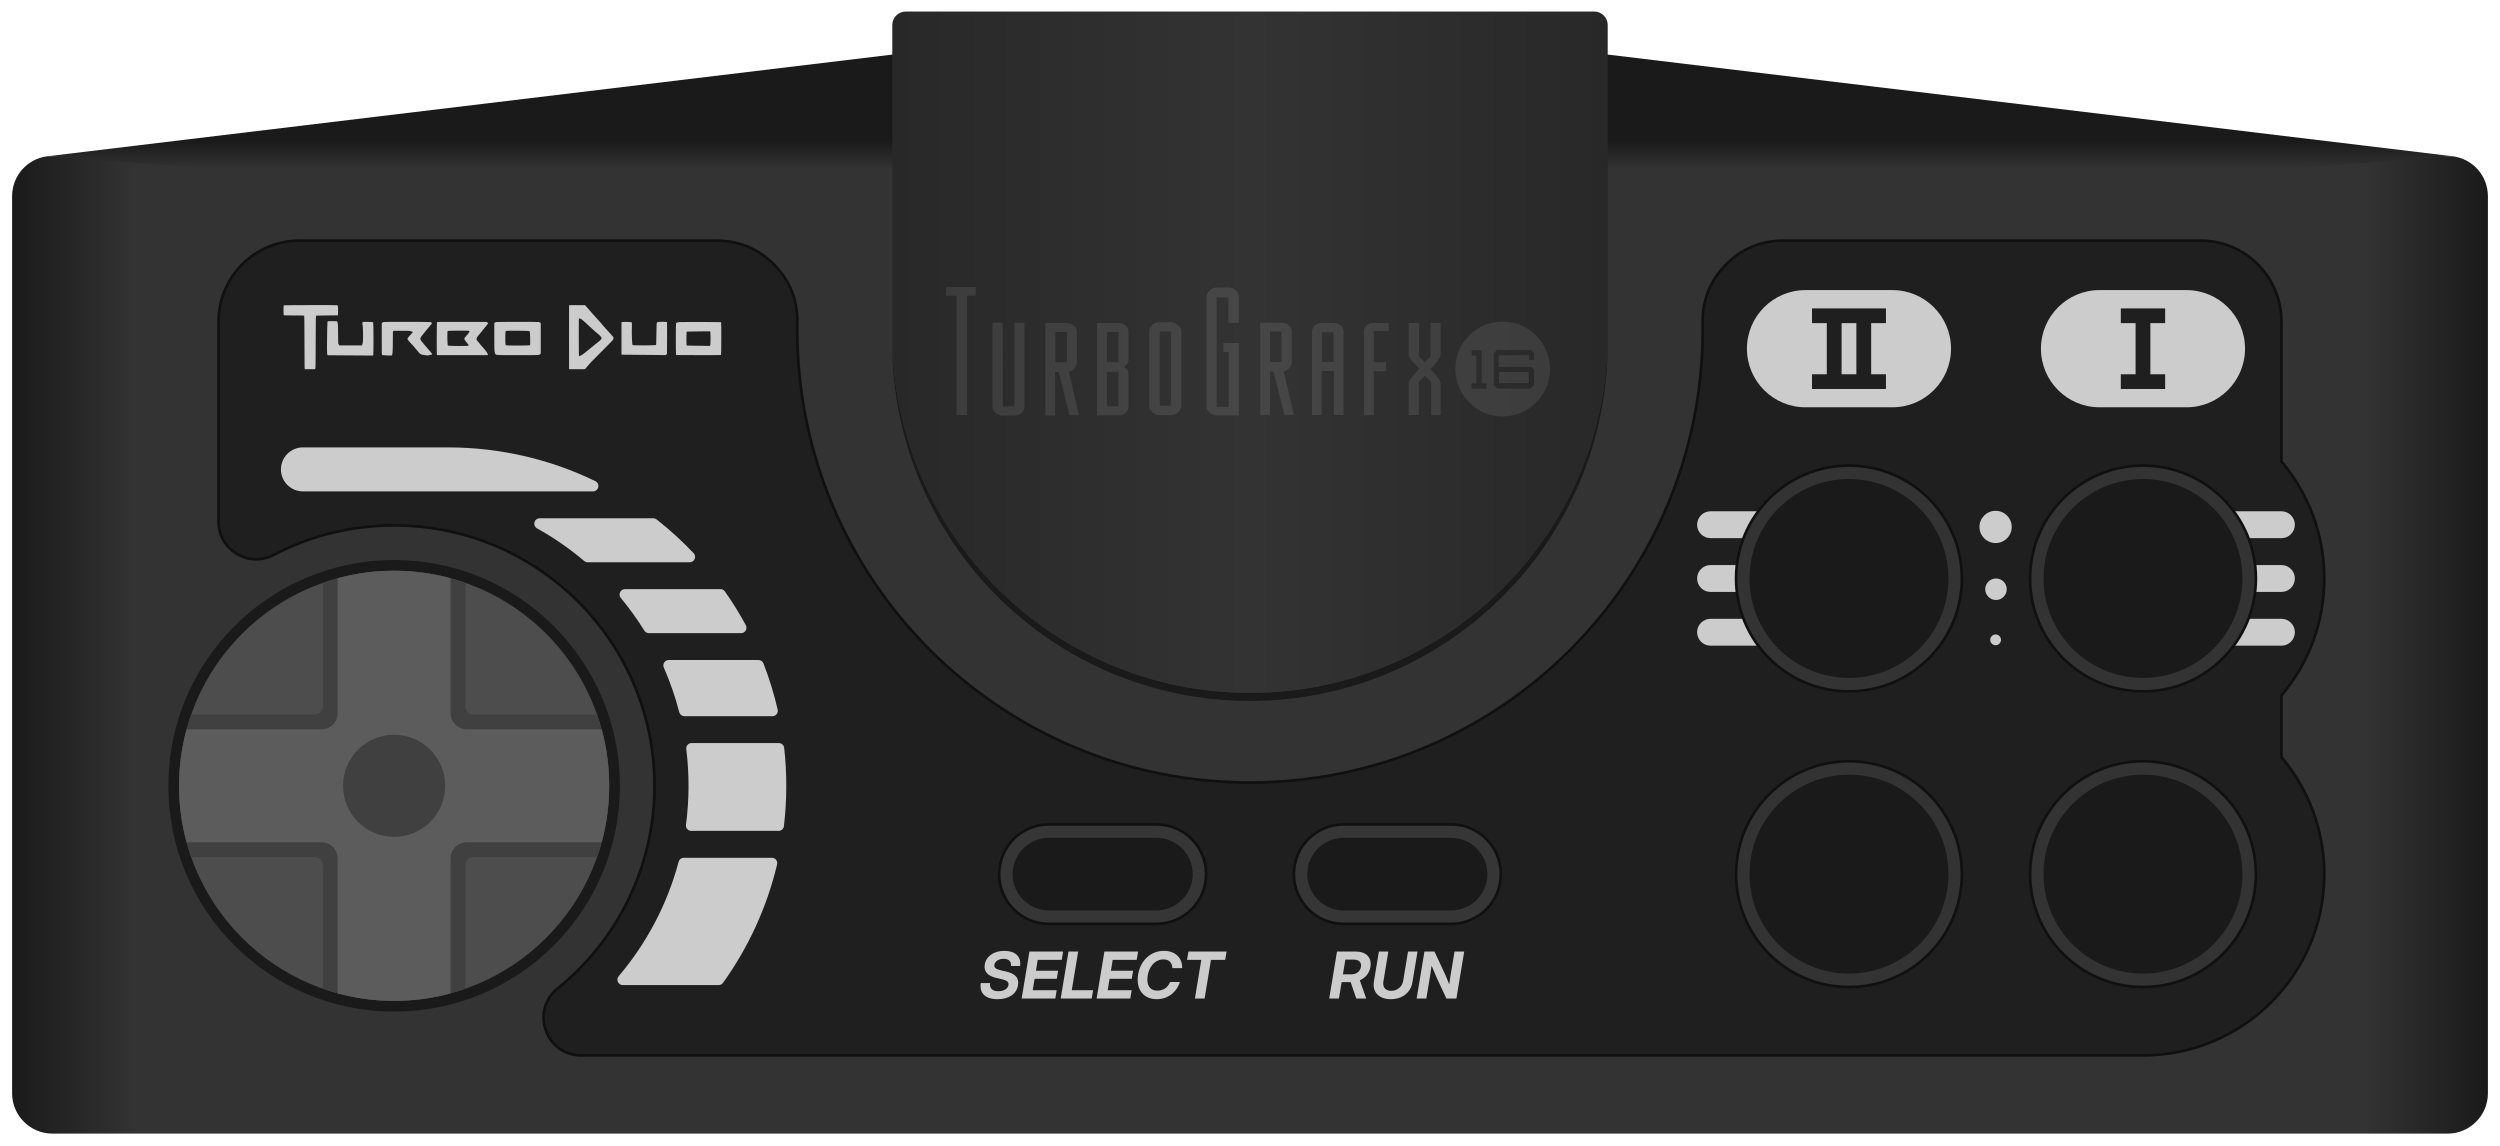
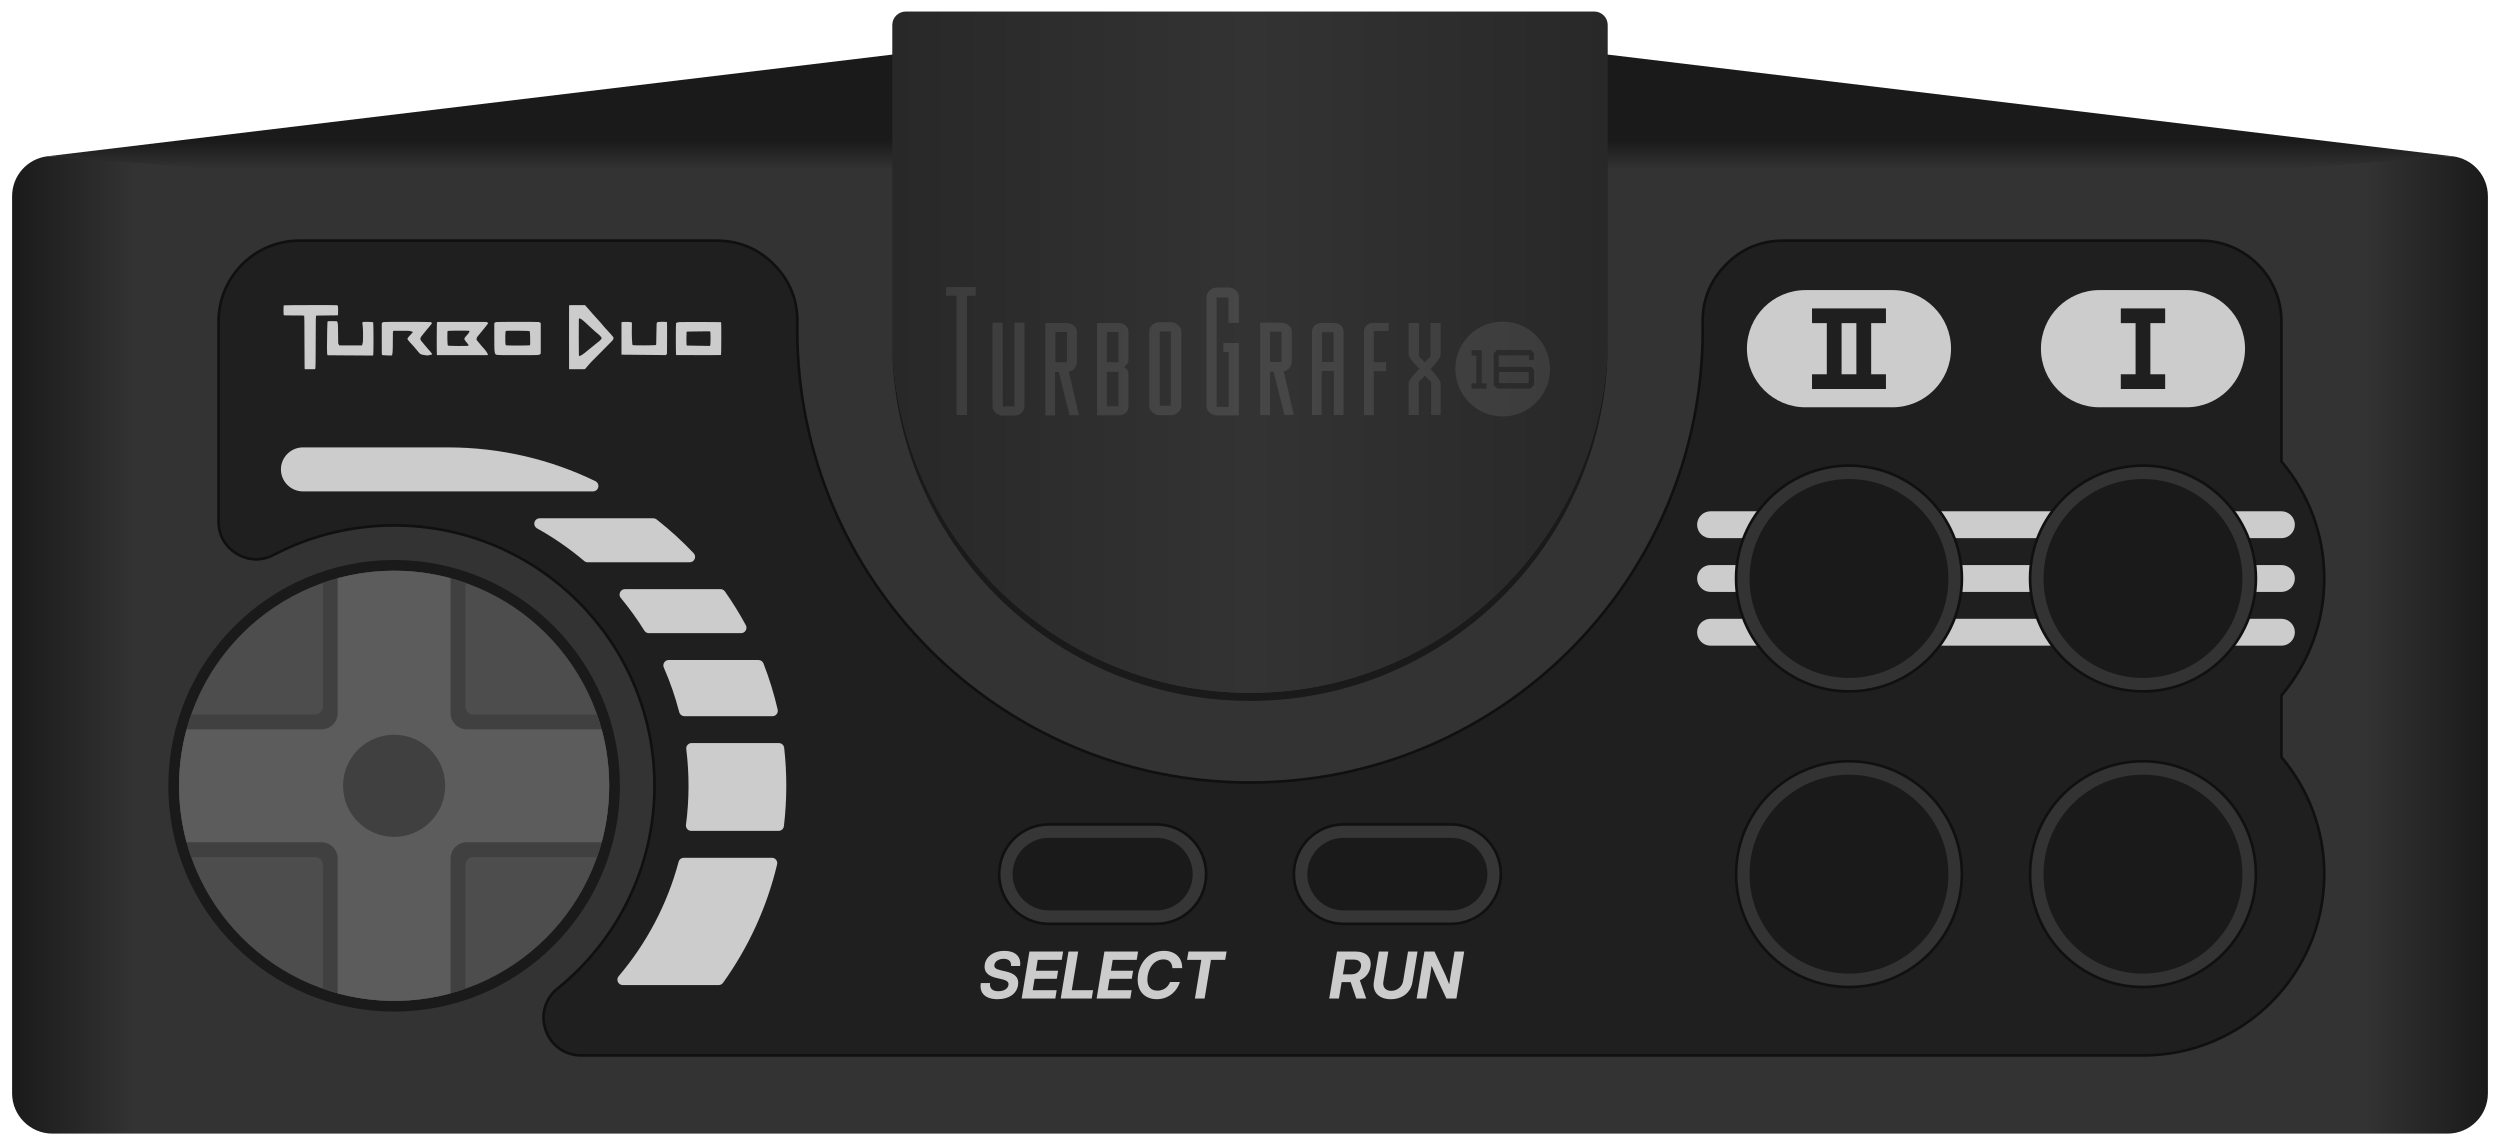
<svg xmlns="http://www.w3.org/2000/svg" xml:space="preserve" viewBox="0 0 930 426" width="930px" height="426px" version="1.1" style="shape-rendering:geometricPrecision; fill-rule:evenodd; clip-rule:evenodd">
  <defs>
    <style type="text/css">
    .str0 {stroke:#101010}
    .fil2 {fill:#1A1A1A}
    .fil7 {fill:#333333}
    .fil8 {fill:#353635}
    .fil10 {fill:#404040}
    .fil9 {fill:#4D4D4D}
    .fil11 {fill:#5C5C5C}
    .fil6 {fill:#CCCCCC}
    .fil5 {fill:#1F1F1F}
    .fil1 {fill:url(#id0)}
    .fil3 {fill:url(#id1)}
    .fil4 {fill:url(#id2)}
    .fil0 {fill:url(#id3)}
  </style>
    <linearGradient id="id0" gradientUnits="userSpaceOnUse" x1="465" y1="63.017" x2="465" y2="20.305">
      <stop offset="0" style="stop-opacity:1; stop-color:#333333" />
      <stop offset="0.25" style="stop-opacity:1; stop-color:#1A1A1A" />
      <stop offset="1" style="stop-opacity:1; stop-color:#1A1A1A" />
    </linearGradient>
    <linearGradient id="id1" gradientUnits="userSpaceOnUse" x1="331.931" y1="131.015" x2="598.069" y2="131.015">
      <stop offset="0" style="stop-opacity:1; stop-color:#282828" />
      <stop offset="0.5" style="stop-opacity:1; stop-color:#333333" />
      <stop offset="1" style="stop-opacity:1; stop-color:#282828" />
    </linearGradient>
    <linearGradient id="id2" gradientUnits="userSpaceOnUse" x1="351.896" y1="130.846" x2="576.611" y2="130.846">
      <stop offset="0" style="stop-opacity:1; stop-color:#3C3C3C" />
      <stop offset="0.5" style="stop-opacity:1; stop-color:#474747" />
      <stop offset="1" style="stop-opacity:1; stop-color:#3C3C3C" />
    </linearGradient>
    <linearGradient id="id3" gradientUnits="userSpaceOnUse" x1="4.5" y1="239.915" x2="925.5" y2="239.915">
      <stop offset="0" style="stop-opacity:1; stop-color:#1A1A1A" />
      <stop offset="0.05" style="stop-opacity:1; stop-color:#333333" />
      <stop offset="0.95" style="stop-opacity:1; stop-color:#333333" />
      <stop offset="1" style="stop-opacity:1; stop-color:#1A1A1A" />
    </linearGradient>
  </defs>
  <g>
    <g id="shell">
      <path class="fil0" d="M19.504 421.71l890.992 0c8.264,0 15.004,-6.74 15.004,-15.003l0 -333.69c0,-7.634 -5.632,-13.985 -13.211,-14.897l-894.578 0c-7.579,0.912 -13.211,7.263 -13.211,14.897l0 333.69c0,8.263 6.74,15.003 15.004,15.003z" />
      <polygon class="fil1" points="912.289,58.12 598.069,20.305 331.931,20.305 17.711,58.12 81.312,63.017 848.688,63.017 " />
      <path class="fil2" d="M465 260.743c73.492,0 133.069,-59.578 133.069,-133.07l0 -3.001c0,73.492 -59.577,133.07 -133.069,133.07 -73.492,0 -133.069,-59.578 -133.069,-133.07l0 3.001c0,73.492 59.577,133.07 133.069,133.07z" />
      <path class="fil3" d="M465 257.742c73.492,0 133.069,-59.578 133.069,-133.07l0 -115.378c0,-2.756 -2.248,-5.004 -5.004,-5.004 -86.912,0 -169.218,0 -256.13,0 -2.756,0 -5.004,2.248 -5.004,5.004l0 115.378c0,73.492 59.577,133.07 133.069,133.07z" />
      <path class="fil4" d="M557.596 142.529l11.101 0 0 -4.139 -11.101 0 0 4.139zm1.377 -22.89c-9.724,0 -17.586,7.862 -17.586,17.586 0,9.724 7.862,17.689 17.586,17.689 9.724,0 17.638,-7.863 17.638,-17.638 -0.051,-9.724 -7.914,-17.637 -17.638,-17.637zm-6.001 24.913l-5.576 0 0 -1.964 1.802 0.001 0 -10.302 -1.751 0 0 -2.023 3.774 0 0 12.325 1.751 0 0 1.963 0 0zm17.637 -10.574l-1.802 0 0 -1.802 -11.312 0 0 4.301 12.111 0 1.063 1.063 0 5.686 -1.326 1.326 -12.375 0 -1.327 -1.326 0 -11.79 1.224 -1.224 12.699 0.001 1.114 1.113 -0.069 2.652 0 0 0 0zm-115.548 -6.375l5.788 0 0 26.937 -8.125 0c-1.751,0 -3.876,-1.327 -3.876,-3.4l0 -40.639c0,-1.7 1.802,-3.561 3.824,-3.561l4.412 0c1.964,0 3.774,1.802 3.774,3.502l0 9.664 -3.876 0 0 -9.452 -4.412 0 0 40.69 4.514 0 0 -20.4 -1.964 0 -0.059 -3.341 0 0zm55.997 10.472l0 16.363 -3.663 0 0 -31.339c0,-1.437 1.437,-2.975 3.188,-2.975l6 -0.001 0 3.026 -5.525 0 0 11.577 4.565 0 0 3.35 -4.565 -0.001zm12.963 -17.909l3.825 0 0 12.427 2.176 2.176 2.125 -2.125 0 -12.478 3.774 0 0 11.849c0,1.436 -3.774,5.262 -3.774,5.262 0,0 3.774,3.825 3.774,5.363l0 11.738 -3.561 0 0 -12.274 -2.287 -2.337 -2.286 2.286 0 12.325 -3.774 0 0 -11.79c0,-1.487 4.037,-5.414 4.037,-5.414 0,0 -4.037,-3.774 -4.037,-5.312l0 -11.696 0.008 0zm-46.486 17.909c1.326,0 3.026,-1.538 3.026,-3.613l0 -11.262c0,-1.649 -1.862,-3.136 -3.927,-3.136l-7.812 0 0 34.374 3.613 0 0 -16.15 1.377 0 3.986 16.039 3.502 0 -3.765 -16.252zm-0.8 -3.4l-4.3 0 0 -11.313 4.3 0 0 11.313zm19.448 -14.509l-4.726 0c-2.125,0 -3.399,1.751 -3.399,3.187l0 31.025 3.612 0 0 -16.362 4.513 0 0 16.362 3.613 0 0 -30.863c0,-2.074 -1.385,-3.349 -3.613,-3.349zm-0.11 14.509l-4.301 0 0 -11.109 4.301 0 0 11.109zm-144.177 -27.896l11.051 0 0 3.246 -3.239 0 0 44.353 -3.885 0 0 -44.353 -3.927 0 0 -3.246zm21.14 44.412l4.301 0 0 -31.127 3.774 0 0 31.076c0,2.023 -1.802,3.451 -3.715,3.451l-4.411 0c-1.964,0 -3.775,-1.598 -3.775,-3.502l0 -31.025 3.775 0 0.051 31.127 0 0zm24.548 -13.014c1.326,0 3.026,-1.538 3.026,-3.612l0 -11.263c0,-1.649 -1.862,-3.136 -3.927,-3.136l-7.811 0 0 34.374 3.612 0 0 -16.15 1.377 0 3.987 16.039 3.501 0 -3.765 -16.252zm-0.689 -3.451l-4.301 0 0 -11.211 4.301 0 0 11.211zm22.891 4.25c0,-1.538 -1.649,-2.499 -1.649,-2.499 0,0 1.649,-1.062 1.649,-2.499l0 -10.514c0,-1.964 -1.751,-3.29 -3.502,-3.29l-8.177 0 0 34.315 8.177 0c1.649,0 3.502,-1.063 3.502,-3.29 0,0.051 0,-10.684 0,-12.223zm-3.715 12.164l-4.301 0 0 -12.801 4.301 0 0 12.801zm0 -16.414l-4.301 0 0 -11.211 4.301 0 0 11.211zm19.389 -14.874l-2.176 0 -2.074 0c-2.125,0 -3.714,1.861 -3.714,3.238l0 27.889c0,1.802 2.014,3.451 3.714,3.451l4.624 -0.001c1.802,0 3.613,-1.861 3.613,-3.4l0 -27.999c0,-1.266 -1.76,-3.178 -3.987,-3.178zm0.102 31.075l-4.139 0 0 -27.625 4.139 0 0 27.625z" />
    </g>
    <g id="onlay">
      <path class="fil5 str0" d="M207.426 367.716c21.987,-17.756 36.051,-44.935 36.051,-75.398 0,-53.496 -43.367,-96.863 -96.863,-96.863 -16.168,0 -31.411,3.962 -44.81,10.967 -4.466,2.335 -9.432,2.179 -13.742,-0.431 -4.311,-2.611 -6.75,-6.939 -6.75,-11.978l0 -74.491c0,-16.525 13.479,-30.003 30.004,-30.003l155.285 0c8.345,0 15.527,3.007 21.382,8.954 5.854,5.947 8.749,13.176 8.618,21.52 -0.013,0.891 -0.021,1.784 -0.021,2.679 0,93.016 75.404,168.42 168.42,168.42 93.016,0 168.42,-75.404 168.42,-168.42 0,-0.895 -0.008,-1.788 -0.021,-2.679 -0.131,-8.344 2.764,-15.573 8.618,-21.52 5.855,-5.947 13.037,-8.954 21.382,-8.954l155.285 0c16.525,0 30.004,13.478 30.004,30.003l0 52.14c9.941,11.748 15.939,26.94 15.939,43.535 0,16.594 -5.998,31.786 -15.939,43.534l0 22.912c9.941,11.748 15.939,26.94 15.939,43.535 0,37.244 -30.192,67.436 -67.436,67.436l-580.967 0c-6.045,0 -11.189,-3.638 -13.203,-9.337 -2.015,-5.7 -0.298,-11.763 4.405,-15.561z" />
      <g>
        <path class="fil6" d="M105.557 113.582c-0.12,0.12 -0.12,3.563 0,3.682 0.063,0.063 1.003,0.084 3.801,0.084 2.797,0 3.737,0.021 3.801,0.084 0.064,0.064 0.086,2.141 0.093,8.873 0.005,4.833 0.029,9.292 0.053,9.908l0.043 1.12 1.901 0.018c1.57,0.016 1.919,0.002 2.001,-0.081 0.148,-0.148 0.192,-2.74 0.194,-11.453 0.001,-7.261 0.029,-8.286 0.222,-8.409 0.051,-0.032 1.845,-0.059 3.988,-0.059 2.144,-0.001 3.947,-0.021 4.008,-0.044 0.097,-0.037 0.111,-0.252 0.111,-1.687 0,-1.768 -0.041,-1.988 -0.38,-2.079 -0.32,-0.087 -19.749,-0.044 -19.836,0.043l0 0zm106.138 0.003c-0.019,0.049 -0.026,5.412 -0.016,11.918l0.018 11.83 2.935 0.018c2.725,0.017 2.942,0.01 3.047,-0.105 0.332,-0.359 1.061,-1.217 1.293,-1.52 0.374,-0.491 0.702,-0.83 4.625,-4.768 4.179,-4.195 4.323,-4.346 4.464,-4.617 0.181,-0.35 0.217,-0.692 0.097,-0.917 -0.136,-0.255 -1.706,-2.018 -3.016,-3.386 -0.313,-0.327 -0.723,-0.8 -0.91,-1.05 -0.188,-0.251 -0.377,-0.487 -0.421,-0.525 -0.044,-0.039 -0.405,-0.448 -0.804,-0.91 -0.654,-0.76 -1.421,-1.604 -2.36,-2.6 -0.368,-0.39 -1.296,-1.452 -2.82,-3.227l-0.195 -0.228 -2.952 0c-2.297,0 -2.959,0.019 -2.985,0.087l0 0zm4.068 4.957c0.288,0.007 0.889,0.411 1.615,1.087 0.359,0.33 0.809,0.757 1.169,1.094 0.335,0.305 1.012,0.93 1.549,1.429 1.246,1.16 1.79,1.637 2.233,1.959 0.468,0.34 1.281,1.16 1.401,1.414 0.22,0.463 -0.196,0.975 -1.681,2.072 -0.41,0.303 -0.358,0.261 -0.981,0.793 -0.323,0.266 -0.662,0.552 -1.003,0.818 -0.283,0.216 -0.573,0.451 -0.843,0.68 -1.31,1.134 -2.483,2.022 -2.995,2.268 -0.22,0.105 -0.492,0.236 -0.604,0.29 -0.324,0.158 -0.319,0.281 -0.32,-6.989 -0.001,-7.129 0.001,-7.211 0.206,-7.026 0.065,0.059 0.179,0.11 0.253,0.111l0.001 0zm-93.747 0.955c-0.232,0.045 -0.233,0.05 -0.304,3.339 -0.119,5.479 -0.095,8.955 0.062,9.149l0.132 0.163 6.221 0.049c3.421,0.028 7.215,0.052 8.432,0.056l2.211 0.005 0.081 -0.178c0.132,-0.29 0.115,-11.999 -0.018,-12.181 -0.118,-0.161 -3.607,-0.252 -3.889,-0.102 -0.183,0.099 -0.191,0.62 -0.02,1.506 0.182,0.954 0.183,6.006 0.001,6.263 -0.068,0.096 -0.123,0.259 -0.123,0.364 0,0.104 -0.03,0.27 -0.068,0.369l-0.068 0.18 -8.466 -0.001 -0.197 -0.367 -0.196 -0.368 -0.036 -3.605c-0.031,-3.111 -0.053,-3.649 -0.152,-3.92 -0.059,-0.163 -0.112,-0.33 -0.155,-0.498 -0.029,-0.137 -0.096,-0.195 -0.259,-0.228 -0.238,-0.048 -2.941,-0.044 -3.189,0.005l0 0zm20.556 0.31c-0.096,0.038 -0.261,0.152 -0.367,0.253l-0.193 0.184 0 5.858c0,5.291 0.011,5.868 0.113,5.952 0.118,0.098 3.264,0.249 3.578,0.171 0.345,-0.086 0.432,-1.313 0.437,-6.137 0.002,-2.557 0.01,-2.714 0.136,-2.87l0.134 -0.165 2.999 0c2.296,0 3.035,0.021 3.154,0.089 0.085,0.049 0.32,0.12 0.522,0.158 0.336,0.064 0.474,0.151 0.476,0.302 0.001,0.032 -0.229,0.284 -0.51,0.56 -0.557,0.545 -1.397,1.543 -1.472,1.75 -0.076,0.208 0.155,0.593 0.72,1.198 1.235,1.322 1.837,1.995 2.228,2.488 0.229,0.289 0.499,0.613 0.6,0.72 0.101,0.108 0.356,0.412 0.568,0.676 0.619,0.777 0.866,0.906 2.031,1.064 0.54,0.072 1.039,0.15 1.109,0.173 0.111,0.034 1.207,-0.163 1.727,-0.311 0.368,-0.105 0.148,-0.459 -1.256,-2.008 -0.607,-0.67 -1.16,-1.318 -1.458,-1.707 -0.136,-0.181 -0.281,-0.361 -0.426,-0.533 -1.409,-1.554 -1.408,-1.683 0.032,-3.43 0.445,-0.538 1.039,-1.263 1.32,-1.61 0.281,-0.346 0.571,-0.692 0.644,-0.769 0.118,-0.124 0.411,-0.481 1.059,-1.288 0.3,-0.373 0.244,-0.546 -0.245,-0.752 -0.28,-0.119 -17.362,-0.135 -17.659,-0.017l-0.001 0.001zm20.149 -0.032c-0.074,0.026 -0.137,0.079 -0.174,0.149 -0.088,0.183 -0.117,11.775 -0.03,12.004l0.072 0.19 18.824 0 0.045 -0.143c0.122,-0.383 -0.753,-1.63 -2.281,-3.252 -0.253,-0.27 -0.678,-0.774 -0.943,-1.12 -0.265,-0.347 -0.503,-0.646 -0.528,-0.665 -0.594,-0.455 -0.57,-1.204 0.058,-1.899 0.243,-0.279 0.489,-0.575 0.716,-0.867 0.427,-0.543 0.783,-0.978 1.573,-1.925 0.176,-0.212 0.54,-0.669 0.808,-1.015 0.267,-0.346 0.548,-0.707 0.622,-0.801 0.18,-0.226 0.129,-0.327 -0.26,-0.514l-0.325 -0.155 -9.03 -0.01c-4.966,-0.006 -9.082,0.004 -9.146,0.021l-0.001 0.002zm21.754 0.026c-0.112,0.034 -0.293,0.147 -0.403,0.252l-0.2 0.191 0.002 4.87c0.002,6.507 0.027,6.671 1.022,6.905 0.336,0.079 1.765,0.097 7.829,0.098 8.144,0.001 7.758,0.02 8.245,-0.411l0.192 -0.171 0 -11.291 -0.198 -0.189c-0.108,-0.104 -0.305,-0.22 -0.436,-0.258 -0.301,-0.087 -15.765,-0.083 -16.053,0.004l0 0zm47.452 -0.03c-0.231,0.016 -0.491,0.044 -0.577,0.064l-0.158 0.036 0 12.035 0.158 0.035c0.086,0.02 3.544,0.051 7.683,0.069 4.138,0.018 7.77,0.053 8.07,0.077l0.545 0.042 0.233 -0.254 0.233 -0.254 0.034 -5.859c0.022,-3.748 0.009,-5.89 -0.035,-5.946 -0.126,-0.164 -3.424,-0.122 -3.63,0.046 -0.24,0.194 -0.272,0.675 -0.314,4.814 -0.033,3.146 -0.051,3.595 -0.148,3.675 -0.184,0.153 -8.567,0.181 -8.693,0.03 -0.195,-0.236 -0.351,-3.681 -0.282,-6.273 0.049,-1.898 0.043,-2.075 -0.067,-2.19 -0.123,-0.128 -1.973,-0.217 -3.052,-0.147l0 0zm20.93 0.034c-0.483,0.037 -0.988,0.164 -1.365,0.343 -0.11,0.053 -0.112,11.346 -0.001,11.76l0.046 0.175 8.299 0.018c7.414,0.015 8.308,0.006 8.388,-0.091 0.101,-0.121 0.141,-11.688 0.042,-11.984 -0.029,-0.087 -0.122,-0.174 -0.206,-0.193 -0.221,-0.053 -14.536,-0.078 -15.203,-0.028l0 0zm-78.375 3.256c0.377,0.077 0.044,0.753 -0.806,1.637 -1.213,1.262 -1.216,1.414 -0.054,2.73 0.509,0.576 0.752,0.983 0.687,1.151 -0.075,0.197 -7.517,0.162 -7.697,-0.036 -0.21,-0.232 -0.279,-5.228 -0.076,-5.432 0.121,-0.121 7.379,-0.167 7.946,-0.05l0 0zm22.483 0.097c0.037,0.057 0.1,0.215 0.142,0.35 0.102,0.338 0.169,4.761 0.073,4.9 -0.125,0.181 -8.844,0.194 -9.025,0.012 -0.169,-0.168 -0.253,-1.891 -0.18,-3.709 0.06,-1.49 0.077,-1.574 0.348,-1.633 0.479,-0.105 8.571,-0.031 8.642,0.08l0 0zm67.227 0.181c0.177,0.175 0.165,4.988 -0.012,5.2l-0.123 0.146 -4.129 -0.066 -4.248 -0.069c-0.33,-0.006 -0.338,-0.07 -0.336,-2.614 0,-1.385 0.029,-2.437 0.067,-2.498 0.057,-0.09 0.58,-0.11 3.761,-0.141 2.033,-0.02 3.969,-0.044 4.303,-0.053 0.474,-0.012 0.632,0.008 0.717,0.095z" />
      </g>
      <path class="fil6" d="M268.966 365.608c9.356,-13.043 16.283,-27.947 20.117,-44.05 0.146,-0.616 0.015,-1.208 -0.377,-1.706 -0.393,-0.497 -0.939,-0.761 -1.573,-0.761l-32.748 0c-0.92,0 -1.699,0.598 -1.936,1.487 -4.236,15.901 -11.961,30.38 -22.304,42.566 -0.517,0.609 -0.626,1.413 -0.29,2.138 0.335,0.725 1.019,1.161 1.818,1.161l35.665 0c0.666,0 1.239,-0.294 1.628,-0.835zm22.647 -58.284c1.148,-9.654 1.182,-19.459 0.103,-29.12 -0.114,-1.019 -0.966,-1.782 -1.991,-1.782l-32.446 0c-0.595,0 -1.107,0.231 -1.502,0.677 -0.394,0.447 -0.56,0.983 -0.486,1.574 1.16,9.331 1.124,18.83 -0.111,28.151 -0.079,0.593 0.085,1.134 0.479,1.584 0.394,0.449 0.909,0.683 1.507,0.683l32.457 0c1.021,0 1.869,-0.754 1.99,-1.767zm-2.321 -43.355c-1.355,-5.888 -3.125,-11.62 -5.275,-17.161 -0.305,-0.786 -1.024,-1.279 -1.868,-1.279l-33.374 0c-0.697,0 -1.296,0.324 -1.677,0.908 -0.381,0.584 -0.437,1.263 -0.157,1.901 2.335,5.319 4.261,10.86 5.735,16.581 0.231,0.897 1.014,1.503 1.94,1.503l32.724 0c0.631,0 1.174,-0.262 1.568,-0.755 0.393,-0.494 0.526,-1.082 0.384,-1.698zm-11.851 -31.396c-2.348,-4.346 -4.946,-8.539 -7.771,-12.558 -0.387,-0.551 -0.966,-0.851 -1.639,-0.851l-35.545 0c-0.795,0 -1.475,0.432 -1.813,1.151 -0.338,0.719 -0.237,1.519 0.271,2.131 3.18,3.834 6.104,7.889 8.746,12.138 0.376,0.605 0.989,0.945 1.701,0.945l34.287 0c0.726,0 1.35,-0.354 1.721,-0.977 0.372,-0.624 0.387,-1.34 0.042,-1.979zm-19.412 -26.79c-4.275,-4.516 -8.88,-8.715 -13.778,-12.558 -0.368,-0.288 -0.77,-0.427 -1.237,-0.427l-42.262 0c-0.926,0 -1.707,0.605 -1.94,1.5 -0.232,0.896 0.157,1.804 0.965,2.254 6.25,3.477 12.123,7.549 17.544,12.137 0.377,0.319 0.801,0.475 1.295,0.475l37.958 0c0.818,0 1.517,-0.461 1.84,-1.212 0.323,-0.751 0.177,-1.575 -0.385,-2.169zm-36.549 -26.791c-16.582,-8.046 -35.196,-12.56 -54.866,-12.56 -17.977,0 -35.954,0 -53.931,0 -4.5,0 -8.182,3.682 -8.182,8.183 0,4.501 3.681,8.183 8.182,8.183l33.931 0 73.992 0c0.945,0 1.741,-0.634 1.953,-1.555 0.211,-0.921 -0.229,-1.839 -1.079,-2.251z" />
      <path class="fil6" d="M703.981 107.915c-25.941,0 -6.469,0 -32.32,0 -12.039,0 -21.8,9.76 -21.8,21.8 0,12.04 9.761,21.8 21.8,21.8 25.941,0 6.469,0 32.32,0 12.039,0 21.8,-9.76 21.8,-21.8 0,-12.04 -9.761,-21.8 -21.8,-21.8zm-29.91 36.8l0 -5.5 5.5 0 0 -19 -5.5 0 0 -5.5 27.5 0 0 5.5 -5.5 0 0 19 5.5 0 0 5.5 -27.5 0zm11 -5.5l5.5 0 0 -19 -5.5 0 0 19z" />
      <path class="fil6" d="M813.349 107.915c-25.94,0 -6.468,0 -32.318,0 -12.04,0 -21.801,9.76 -21.801,21.8 0,12.04 9.761,21.8 21.801,21.8 25.94,0 6.468,0 32.318,0 12.04,0 21.801,-9.76 21.801,-21.8 0,-12.04 -9.761,-21.8 -21.801,-21.8zm-24.409 36.8l0 -5.5 5.5 0 0 -19 -5.5 0 0 -5.499c5.5,0 11,0 16.5,0l0 5.499 -5.5 0 0 19 5.5 0 0 5.5c-5.5,0 -11,0 -16.5,0z" />
-       <path class="fil6" d="M848.688 240.196l-51.497 0 0 -10 51.497 0c2.761,0 5,2.239 5,5 0,2.762 -2.239,5 -5,5zm-160.867 0l-51.497 0c-2.761,0 -5,-2.238 -5,-5 0,-2.761 2.239,-5 5,-5l51.497 0 0 10zm160.867 -20l-51.497 0 0 -9.999 51.497 0c2.761,0 5,2.238 5,5 0,2.761 -2.239,4.999 -5,4.999zm-160.867 0l-51.497 0c-2.761,0 -5,-2.238 -5,-4.999 0,-2.762 2.239,-5 5,-5l51.497 0 0 9.999zm160.867 -19.999l-51.497 0 0 -10 51.497 0c2.761,0 5,2.238 5,5 0,2.761 -2.239,5 -5,5zm-160.867 0l-51.497 0c-2.761,0 -5,-2.239 -5,-5 0,-2.762 2.239,-5 5,-5l51.497 0 0 10z" />
-       <path class="fil6" d="M742.361 236.021c1.105,0 2.001,0.895 2.001,1.999 0,1.105 -0.896,2.001 -2.001,2.001 -1.104,0 -1.999,-0.896 -1.999,-2.001 0,-1.104 0.895,-1.999 1.999,-1.999zm0.145 -20.824c2.209,0 4,1.79 4,3.999 0,2.21 -1.791,4.001 -4,4.001 -2.209,0 -4,-1.791 -4,-4.001 0,-2.209 1.791,-3.999 4,-3.999zm-0.145 -25.176c3.315,0 6.001,2.686 6.001,6 0,3.315 -2.686,6 -6.001,6 -3.314,0 -6,-2.685 -6,-6 0,-3.314 2.686,-6 6,-6z" />
+       <path class="fil6" d="M848.688 240.196l-212.364 0c-2.761,0 -5,-2.238 -5,-5 0,-2.761 2.239,-5 5,-5l212.364 0c2.761,0 5,2.239 5,5 0,2.762 -2.239,5 -5,5zm0 -20l-212.364 0c-2.761,0 -5,-2.238 -5,-4.999 0,-2.762 2.239,-5 5,-5l212.364 0c2.761,0 5,2.238 5,5 0,2.761 -2.239,4.999 -5,4.999zm0 -19.999l-212.364 0c-2.761,0 -5,-2.239 -5,-5 0,-2.762 2.239,-5 5,-5l212.364 0c2.761,0 5,2.238 5,5 0,2.761 -2.239,5 -5,5z" />
      <path class="fil6" d="M371.106 371.704c4.204,0 7.064,-1.96 7.604,-5.212 0.444,-2.732 -1.02,-4.332 -4.616,-5.128l-1.62 -0.36c-2.06,-0.468 -2.74,-1.052 -2.564,-2.104 0.212,-1.296 1.652,-2.22 3.456,-2.22 1.876,0 2.884,0.98 2.744,2.664l3.36 0c0.484,-3.508 -1.804,-5.632 -5.868,-5.632 -3.88,0 -6.768,2.016 -7.272,5.084 -0.432,2.592 1.04,4.264 4.376,5.012l1.768 0.408c2.148,0.476 2.86,1.132 2.672,2.232 -0.22,1.376 -1.732,2.288 -3.76,2.288 -2.216,0 -3.352,-1.12 -3.084,-3.036l-3.44 0c-0.62,3.74 1.692,6.004 6.244,6.004zm8.948 -0.26l12.528 0 0.504 -3.096 -8.92 0 0.704 -4.224 8.252 0 0.504 -3 -8.252 0 0.656 -4.056 8.932 0 0.516 -3.096 -12.528 0 -2.896 17.472zm14.528 0l11.544 0 0.504 -3.096 -7.932 0 2.388 -14.376 -3.608 0 -2.896 17.472zm13.364 0l12.528 0 0.504 -3.096 -8.921 0 0.705 -4.224 8.251 0 0.505 -3 -8.253 0 0.657 -4.056 8.932 0 0.516 -3.096 -12.528 0 -2.896 17.472zm22.395 0.26c3.996,0 7.361,-2.516 8.569,-6.4l-3.644 0c-0.785,2.044 -2.569,3.216 -4.713,3.216 -2.448,0 -3.735,-1.532 -3.735,-4.072 0,-3.624 2.12,-7.552 6.031,-7.552 1.985,0 3.201,1.184 3.284,3.24l3.633 0c0.079,-3.952 -2.685,-6.424 -6.808,-6.424 -5.897,0 -9.74,5.092 -9.74,10.772 0,4.48 2.835,7.22 7.123,7.22zm11.237 -14.636l5.307 0 -2.379 14.376 3.607 0 2.365 -14.376 5.295 0 0.517 -3.096 -14.184 0 -0.528 3.096z" />
      <path class="fil6" d="M494.471 371.444l3.611 0 1.008 -6.1 3.164 0c0.068,0 0.129,0 0.188,0l2.084 6.1 3.704 0 -2.38 -6.78c2.109,-0.904 3.564,-2.64 3.948,-4.956 0.576,-3.52 -1.556,-5.736 -5.484,-5.736l-6.948 0 -2.895 17.472zm5.099 -8.996l0.901 -5.476 3.155 0c1.908,0 2.916,1.02 2.648,2.692 -0.283,1.668 -1.64,2.784 -3.54,2.784l-3.164 0zm17.8 9.26c4.264,0 7.404,-2.476 8.04,-6.244l1.908 -11.492 -3.528 0 -1.815 10.964c-0.341,2.06 -2.133,3.652 -4.453,3.652 -2.12,0 -3.244,-1.368 -2.908,-3.42l1.852 -11.196 -3.52 0 -1.867 11.256c-0.621,3.784 1.855,6.48 6.291,6.48zm9.624 -0.264l3.608 0 1.336 -8.104c0.129,-0.76 0.377,-2.284 0.609,-4.148 0.715,1.804 1.372,3.352 1.743,4.16l3.772 8.092 3.724 0 2.897 -17.472 -3.597 0 -1.44 8.644c-0.119,0.748 -0.339,2.204 -0.528,3.564 -0.492,-1.256 -1.031,-2.604 -1.336,-3.272l-4.156 -8.936 -3.736 0 -2.896 17.472z" />
    </g>
    <g>
      <circle class="fil2" cx="146.614" cy="292.318" r="84" />
      <path class="fil7 str0" d="M797.191 173.197c-23.196,0 -42,18.803 -42,42 0,23.196 18.804,42 42,42 23.196,0 42,-18.804 42,-42 0,-23.197 -18.804,-42 -42,-42zm-109.37 0c-23.196,0 -42,18.803 -42,42 0,23.196 18.804,42 42,42 23.196,0 42,-18.804 42,-42 0,-23.197 -18.804,-42 -42,-42z" />
      <path class="fil2" d="M797.191 178.196c20.435,0 37,16.566 37,37.001 0,20.434 -16.565,37 -37,37 -20.435,0 -37,-16.566 -37,-37 0,-20.435 16.565,-37.001 37,-37.001zm-109.37 0c20.435,0 37,16.566 37,37.001 0,20.434 -16.565,37 -37,37 -20.435,0 -37,-16.566 -37,-37 0,-20.435 16.565,-37.001 37,-37.001z" />
      <path class="fil7 str0" d="M797.191 283.178c-23.196,0 -42,18.804 -42,42 0,23.196 18.804,42 42,42 23.196,0 42,-18.804 42,-42 0,-23.196 -18.804,-42 -42,-42zm-109.37 0c-23.196,0 -42,18.804 -42,42 0,23.196 18.804,42 42,42 23.196,0 42,-18.804 42,-42 0,-23.196 -18.804,-42 -42,-42z" />
      <path class="fil2" d="M797.191 288.178c20.435,0 37,16.565 37,37 0,20.435 -16.565,37 -37,37 -20.435,0 -37,-16.565 -37,-37 0,-20.435 16.565,-37 37,-37zm-109.37 0c20.435,0 37,16.565 37,37 0,20.435 -16.565,37 -37,37 -20.435,0 -37,-16.565 -37,-37 0,-20.435 16.565,-37 37,-37z" />
      <path class="fil8 str0" d="M430.184 343.678c10.218,0 18.501,-8.283 18.501,-18.5 0,-10.217 -8.283,-18.5 -18.501,-18.5 -21.381,0 -18.755,0 -40.001,0 -10.217,0 -18.5,8.282 -18.5,18.5 0,10.217 8.283,18.5 18.5,18.5 21.616,0 16.69,0 40.001,0zm69.632 0c23.311,0 18.385,0 40.001,0 10.217,0 18.5,-8.283 18.5,-18.5 0,-10.218 -8.283,-18.5 -18.5,-18.5 -21.246,0 -18.62,0 -40.001,0 -10.218,0 -18.501,8.283 -18.501,18.5 0,10.217 8.283,18.5 18.501,18.5z" />
      <path class="fil2" d="M499.816 311.678c-7.456,0 -13.501,6.044 -13.501,13.5 0,7.456 6.045,13.5 13.501,13.5 16.308,0 23.27,0 40.001,0 7.455,0 13.5,-6.044 13.5,-13.5 0,-7.456 -6.045,-13.5 -13.5,-13.5 -20.312,0 -24.795,0 -40.001,0zm-109.633 0c-7.455,0 -13.5,6.044 -13.5,13.5 0,7.456 6.045,13.5 13.5,13.5 16.309,0 23.271,0 40.001,0 7.456,0 13.501,-6.044 13.501,-13.5 0,-7.456 -6.045,-13.5 -13.501,-13.5 -20.311,0 -24.794,0 -40.001,0z" />
    </g>
    <g id="dpad">
      <circle class="fil9" cx="146.614" cy="292.318" r="80" />
      <path class="fil10" d="M146.614 212.318c9.289,0 18.205,1.589 26.499,4.5l0 45.996c0,1.654 1.35,3.004 3.004,3.004l45.996 0c2.912,8.293 4.5,17.211 4.5,26.5 0,9.289 -1.588,18.205 -4.499,26.5l-45.997 0c-1.654,0 -3.004,1.349 -3.004,3.003l0 45.997c-8.293,2.911 -17.21,4.5 -26.499,4.5 -9.289,0 -18.206,-1.589 -26.501,-4.5l0 -45.997c0,-1.654 -1.349,-3.003 -3.003,-3.003l-45.997 0c-2.911,-8.294 -4.5,-17.211 -4.5,-26.5 0,-9.289 1.589,-18.206 4.5,-26.5l45.997 0c1.654,0 3.003,-1.35 3.003,-3.004l0 -45.996c8.294,-2.912 17.212,-4.5 26.501,-4.5z" />
      <path class="fil11" d="M146.614 212.318c7.267,0 14.307,0.975 20.999,2.791l0 50.205c0,3.307 2.697,6.004 6.004,6.004l50.205 0c1.816,6.692 2.791,13.732 2.791,21 0,7.268 -0.975,14.307 -2.791,21l-50.205 0c-3.307,0 -6.004,2.696 -6.004,6.003l0 50.206c-6.692,1.816 -13.732,2.791 -20.999,2.791 -7.268,0 -14.308,-0.975 -21.001,-2.791l0 -50.206c0,-3.307 -2.696,-6.003 -6.003,-6.003l-50.205 0c-1.817,-6.693 -2.792,-13.732 -2.792,-21 0,-7.268 0.975,-14.308 2.792,-21l50.205 0c3.307,0 6.003,-2.697 6.003,-6.004l0 -50.205c6.693,-1.816 13.733,-2.791 21.001,-2.791z" />
      <circle class="fil10" cx="146.614" cy="292.318" r="19" />
    </g>
  </g>
</svg>
